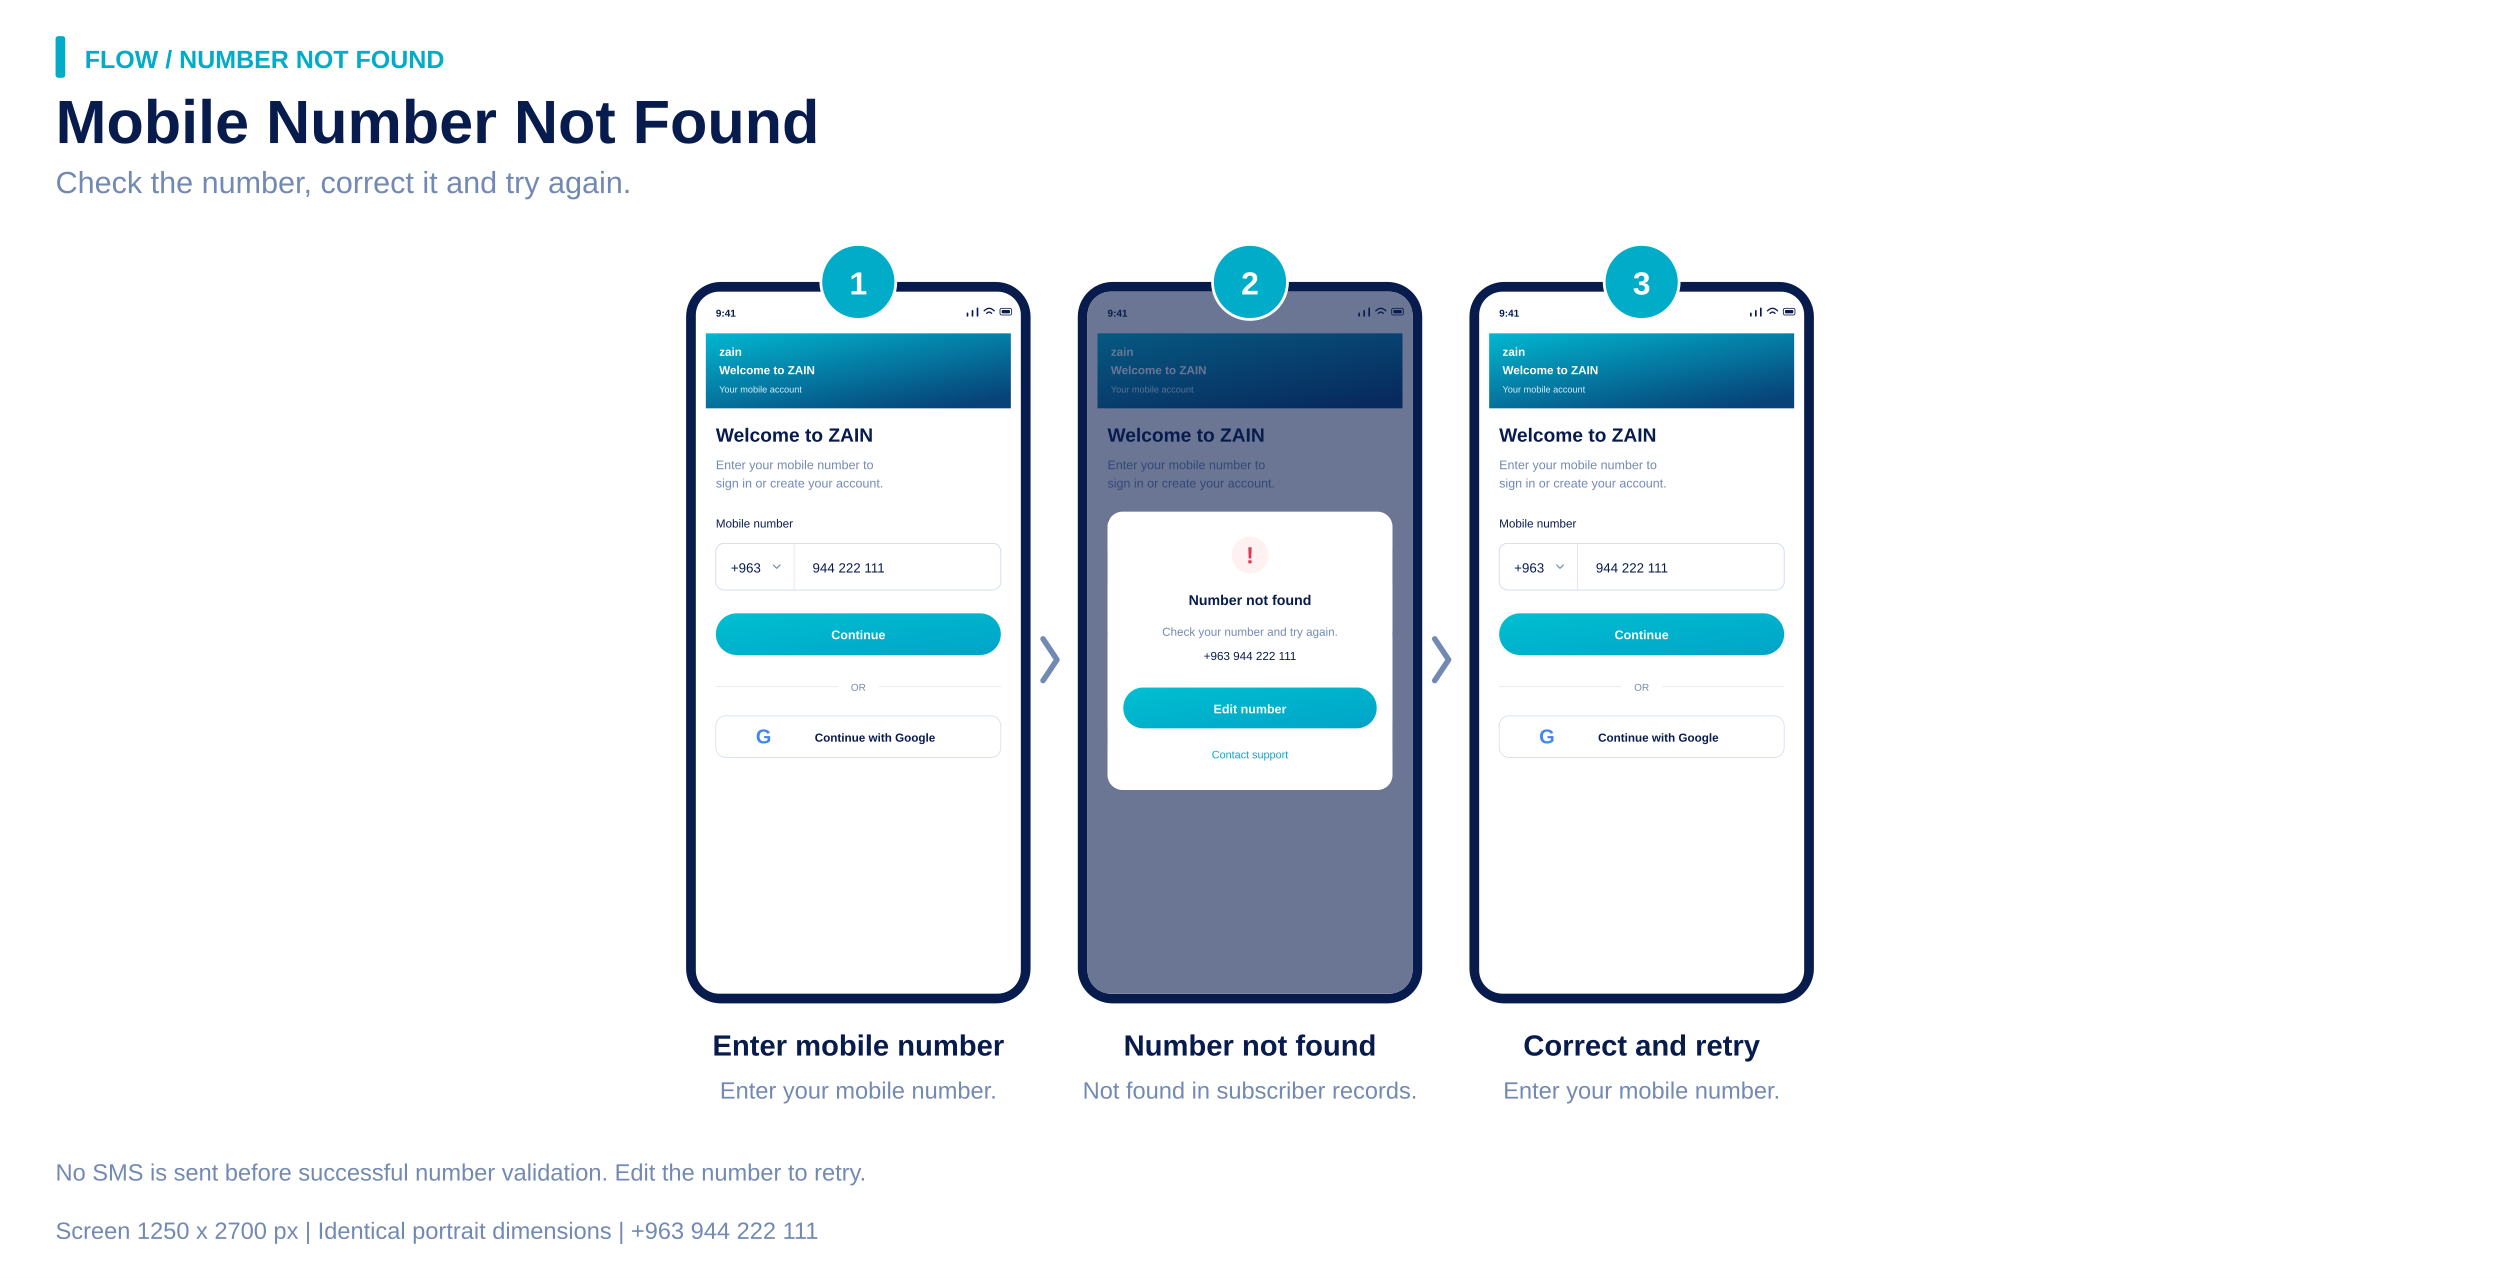
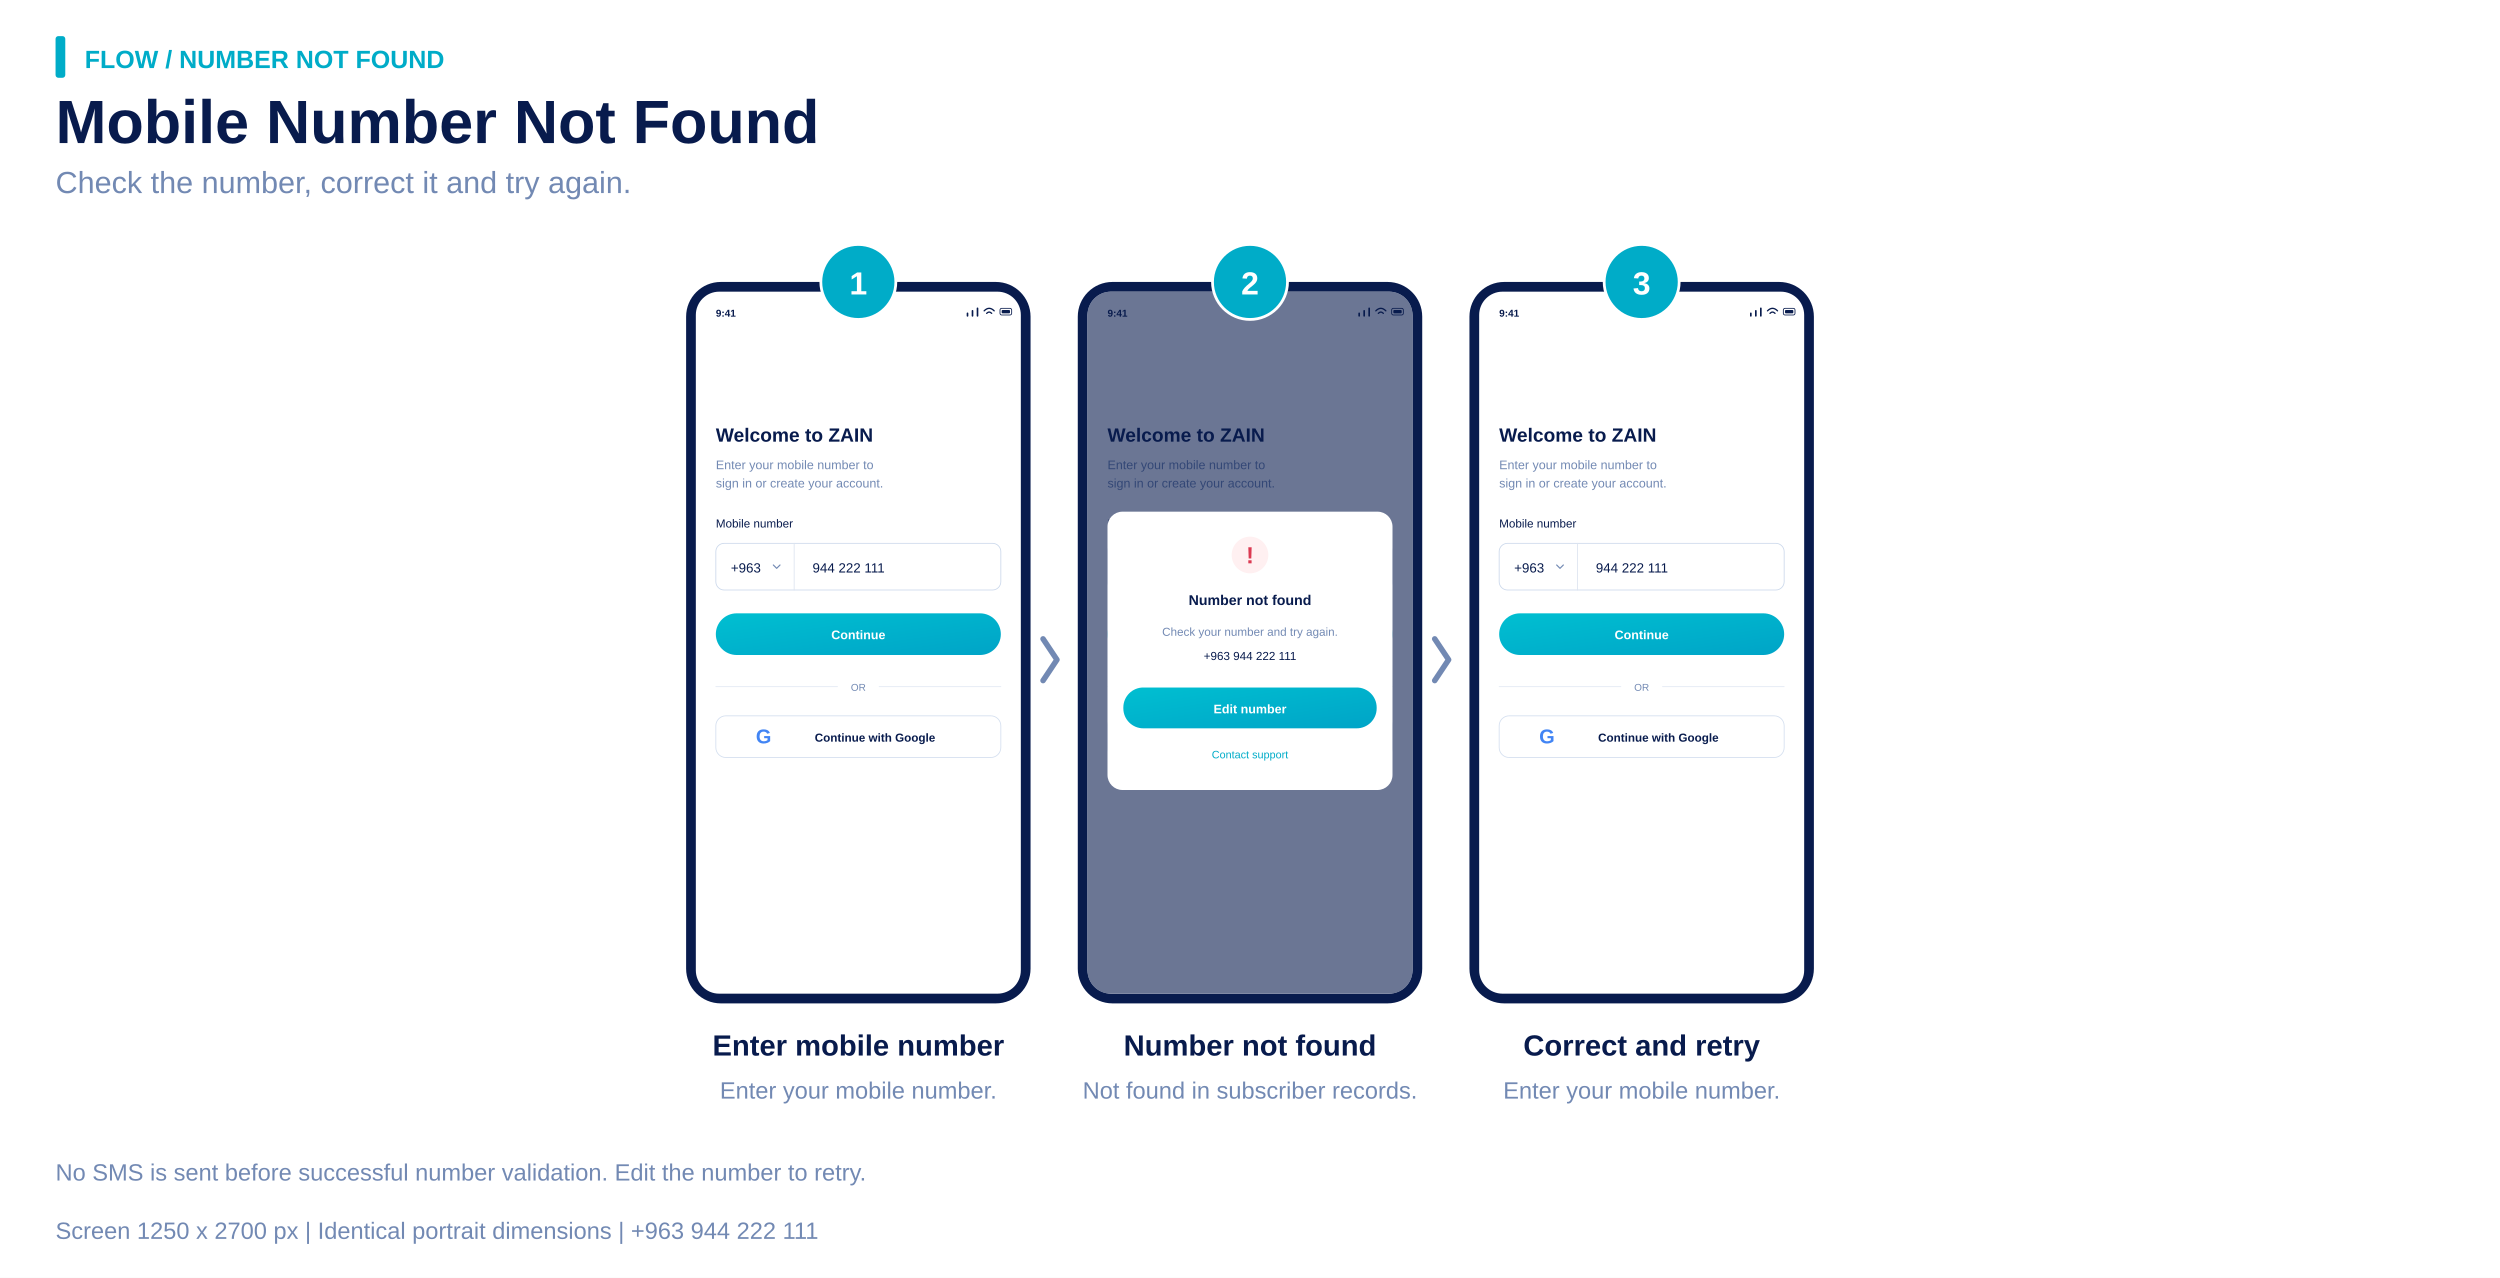
<svg xmlns="http://www.w3.org/2000/svg" width="1800" height="920" viewBox="0 0 1800 920" font-family="Arial, sans-serif">
  <rect x="0" y="0" width="1800" height="920" rx="0" fill="white" stroke="none" />
  <rect x="40" y="26" width="7" height="30" rx="2" fill="#00acc8" stroke="none" />
  <text x="61" y="49" font-size="18" fill="#00acc8" font-weight="bold" text-anchor="start">FLOW / NUMBER NOT FOUND</text>
  <text x="40" y="103" font-size="44" fill="#081b4d" font-weight="bold" text-anchor="start">Mobile Number Not Found</text>
  <text x="40" y="139" font-size="22" fill="#7289b3" font-weight="normal" text-anchor="start">Check the number, correct it and try again.</text>
  <rect x="494.0" y="203" width="248" height="519.44" rx="25" fill="#081b4d" stroke="none" />
  <svg x="501.0" y="210" width="234" height="505.44" viewBox="0 0 390 842.4" overflow="hidden">
    <defs>
      <clipPath id="phone-04-number-not-found-0">
        <rect width="390" height="842.4" rx="28" />
      </clipPath>
    </defs>
    <g clip-path="url(#phone-04-number-not-found-0)">
      <defs>
        <linearGradient id="button" x2="1" y2="1">
          <stop stop-color="#00bfd1" />
          <stop offset="1" stop-color="#00a4c7" />
        </linearGradient>
        <linearGradient id="plan" x2="0.8" y2="1">
          <stop stop-color="#02b7d1" />
          <stop offset="1" stop-color="#074278" />
        </linearGradient>
        <linearGradient id="wave">
          <stop stop-color="#d9fbff" />
          <stop offset="1" stop-color="#83e3f3" />
        </linearGradient>
      </defs>
      <rect x="0" y="0" width="390" height="842.4" rx="0" fill="#ffffff" stroke="none" />
      <text x="24" y="30" font-size="12" fill="#081b4d" font-weight="bold" text-anchor="start">9:41</text>
      <path d="M 326 29 v -3 M 332 29 v -6 M 338 29 v -9" stroke="#081b4d" stroke-width="2" fill="none" stroke-linecap="round" stroke-linejoin="round" />
      <path d="M 346 23 q 6 -6 12 0 M 349 26 q 3 -3 6 0" stroke="#081b4d" stroke-width="1.6" fill="none" stroke-linecap="round" stroke-linejoin="round" />
      <rect x="365" y="20" width="14" height="8" rx="2" fill="white" stroke="#081b4d" />
      <rect x="367" y="22" width="10" height="4" rx="1" fill="#081b4d" stroke="none" />
-       <rect x="12" y="50" width="366" height="90" rx="0" fill="url(#plan)" stroke="none" />
-       <text x="28" y="77" font-size="14" fill="white" font-weight="bold" text-anchor="start">zain</text>
-       <text x="28" y="99" font-size="14" fill="white" font-weight="bold" text-anchor="start">Welcome to ZAIN</text>
-       <text x="28" y="121" font-size="11" fill="#d5f1fc" font-weight="normal" text-anchor="start">Your mobile account</text>
      <text x="24" y="180" font-size="23" fill="#081b4d" font-weight="bold" text-anchor="start">Welcome to ZAIN</text>
      <text x="24" y="213" font-size="15" fill="#7289b3" font-weight="normal" text-anchor="start">Enter your mobile number to</text>
      <text x="24" y="235" font-size="15" fill="#7289b3" font-weight="normal" text-anchor="start">sign in or create your account.</text>
      <text x="24" y="283" font-size="14" fill="#081b4d" font-weight="normal" text-anchor="start">Mobile number</text>
      <rect x="24" y="302" width="342" height="56" rx="10" fill="white" stroke="#cbd8eb" />
      <path d="M 118 302 L 118 358" stroke="#dce4ef" stroke-width="1" fill="none" stroke-linecap="round" stroke-linejoin="round" />
      <text x="42" y="337" font-size="16" fill="#081b4d" font-weight="normal" text-anchor="start">+963</text>
      <text x="140" y="337" font-size="16" fill="#081b4d" font-weight="normal" text-anchor="start">944 222 111</text>
      <path d="M 93 328 l 4 4 l 4 -4" stroke="#7289b3" stroke-width="1.4" fill="none" stroke-linecap="round" stroke-linejoin="round" />
      <rect x="24" y="386" width="342" height="50" rx="25" fill="url(#button)" stroke="none" />
      <text x="195" y="417" font-size="15" fill="white" font-weight="bold" text-anchor="middle">Continue</text>
      <path d="M 24 474 H 170 M 220 474 H 366" stroke="#e1e8f3" stroke-width="1" fill="none" stroke-linecap="round" stroke-linejoin="round" />
      <text x="195" y="479" font-size="12" fill="#7289b3" font-weight="normal" text-anchor="middle">OR</text>
      <rect x="24" y="509" width="342" height="50" rx="12" fill="white" stroke="#d4dfef" />
      <text x="72" y="542" font-size="24" fill="#4285f4" font-weight="bold" text-anchor="start">G</text>
      <text x="215" y="540" font-size="14" fill="#081b4d" font-weight="bold" text-anchor="middle">Continue with Google</text>
    </g>
  </svg>
  <circle cx="618.0" cy="203" r="27" fill="#00acc8" stroke="white" stroke-width="2" />
  <text x="618.0" y="212" font-size="23" fill="white" font-weight="bold" text-anchor="middle">1</text>
  <text x="618.0" y="760" font-size="21" fill="#081b4d" font-weight="bold" text-anchor="middle">Enter mobile number</text>
  <text x="618.0" y="791" font-size="17" fill="#7289b3" font-weight="normal" text-anchor="middle">Enter your mobile number.</text>
  <path d="M 751.0 460 l 10 15 l -10 15" stroke="#7289b3" stroke-width="4" fill="none" stroke-linecap="round" stroke-linejoin="round" />
  <rect x="776.0" y="203" width="248" height="519.44" rx="25" fill="#081b4d" stroke="none" />
  <svg x="783.0" y="210" width="234" height="505.44" viewBox="0 0 390 842.4" overflow="hidden">
    <defs>
      <clipPath id="phone-04-number-not-found-1">
        <rect width="390" height="842.4" rx="28" />
      </clipPath>
    </defs>
    <g clip-path="url(#phone-04-number-not-found-1)">
      <defs>
        <linearGradient id="button" x2="1" y2="1">
          <stop stop-color="#00bfd1" />
          <stop offset="1" stop-color="#00a4c7" />
        </linearGradient>
        <linearGradient id="plan" x2="0.8" y2="1">
          <stop stop-color="#02b7d1" />
          <stop offset="1" stop-color="#074278" />
        </linearGradient>
        <linearGradient id="wave">
          <stop stop-color="#d9fbff" />
          <stop offset="1" stop-color="#83e3f3" />
        </linearGradient>
      </defs>
      <rect x="0" y="0" width="390" height="842.4" rx="0" fill="#ffffff" stroke="none" />
      <text x="24" y="30" font-size="12" fill="#081b4d" font-weight="bold" text-anchor="start">9:41</text>
      <path d="M 326 29 v -3 M 332 29 v -6 M 338 29 v -9" stroke="#081b4d" stroke-width="2" fill="none" stroke-linecap="round" stroke-linejoin="round" />
      <path d="M 346 23 q 6 -6 12 0 M 349 26 q 3 -3 6 0" stroke="#081b4d" stroke-width="1.6" fill="none" stroke-linecap="round" stroke-linejoin="round" />
      <rect x="365" y="20" width="14" height="8" rx="2" fill="white" stroke="#081b4d" />
      <rect x="367" y="22" width="10" height="4" rx="1" fill="#081b4d" stroke="none" />
-       <rect x="12" y="50" width="366" height="90" rx="0" fill="url(#plan)" stroke="none" />
-       <text x="28" y="77" font-size="14" fill="white" font-weight="bold" text-anchor="start">zain</text>
-       <text x="28" y="99" font-size="14" fill="white" font-weight="bold" text-anchor="start">Welcome to ZAIN</text>
-       <text x="28" y="121" font-size="11" fill="#d5f1fc" font-weight="normal" text-anchor="start">Your mobile account</text>
      <text x="24" y="180" font-size="23" fill="#081b4d" font-weight="bold" text-anchor="start">Welcome to ZAIN</text>
      <text x="24" y="213" font-size="15" fill="#7289b3" font-weight="normal" text-anchor="start">Enter your mobile number to</text>
      <text x="24" y="235" font-size="15" fill="#7289b3" font-weight="normal" text-anchor="start">sign in or create your account.</text>
      <text x="24" y="283" font-size="14" fill="#081b4d" font-weight="normal" text-anchor="start">Mobile number</text>
      <rect x="24" y="302" width="342" height="56" rx="10" fill="white" stroke="#cbd8eb" />
      <path d="M 118 302 L 118 358" stroke="#dce4ef" stroke-width="1" fill="none" stroke-linecap="round" stroke-linejoin="round" />
      <text x="42" y="337" font-size="16" fill="#081b4d" font-weight="normal" text-anchor="start">+963</text>
      <text x="140" y="337" font-size="16" fill="#081b4d" font-weight="normal" text-anchor="start">944 222 111</text>
      <path d="M 93 328 l 4 4 l 4 -4" stroke="#7289b3" stroke-width="1.4" fill="none" stroke-linecap="round" stroke-linejoin="round" />
      <rect x="24" y="386" width="342" height="50" rx="25" fill="url(#button)" stroke="none" />
      <text x="195" y="417" font-size="15" fill="white" font-weight="bold" text-anchor="middle">Continue</text>
      <path d="M 24 474 H 170 M 220 474 H 366" stroke="#e1e8f3" stroke-width="1" fill="none" stroke-linecap="round" stroke-linejoin="round" />
      <text x="195" y="479" font-size="12" fill="#7289b3" font-weight="normal" text-anchor="middle">OR</text>
      <rect x="24" y="509" width="342" height="50" rx="12" fill="white" stroke="#d4dfef" />
      <text x="72" y="542" font-size="24" fill="#4285f4" font-weight="bold" text-anchor="start">G</text>
      <text x="215" y="540" font-size="14" fill="#081b4d" font-weight="bold" text-anchor="middle">Continue with Google</text>
      <rect width="390" height="842.4" fill="#081b4d" opacity="0.6" />
      <rect x="24" y="264" width="342" height="334" rx="18" fill="white" stroke="none" />
      <circle cx="195" cy="316" r="22" fill="#fff0f1" />
      <text x="195" y="326" font-size="28" fill="#db3a52" font-weight="bold" text-anchor="middle">!</text>
      <text x="195" y="376" font-size="17" fill="#081b4d" font-weight="bold" text-anchor="middle">Number not found</text>
      <text x="195" y="413" font-size="14" fill="#7289b3" font-weight="normal" text-anchor="middle">Check your number and try again.</text>
      <text x="195" y="442" font-size="14" fill="#081b4d" font-weight="normal" text-anchor="middle">+963 944 222 111</text>
      <rect x="43" y="475" width="304" height="49" rx="24" fill="url(#button)" stroke="none" />
      <text x="195" y="506" font-size="15" fill="white" font-weight="bold" text-anchor="middle">Edit number</text>
      <text x="195" y="560" font-size="13" fill="#00acc8" font-weight="normal" text-anchor="middle">Contact support</text>
    </g>
  </svg>
  <circle cx="900.0" cy="203" r="27" fill="#00acc8" stroke="white" stroke-width="2" />
  <text x="900.0" y="212" font-size="23" fill="white" font-weight="bold" text-anchor="middle">2</text>
  <text x="900.0" y="760" font-size="21" fill="#081b4d" font-weight="bold" text-anchor="middle">Number not found</text>
  <text x="900.0" y="791" font-size="17" fill="#7289b3" font-weight="normal" text-anchor="middle">Not found in subscriber records.</text>
  <path d="M 1033.0 460 l 10 15 l -10 15" stroke="#7289b3" stroke-width="4" fill="none" stroke-linecap="round" stroke-linejoin="round" />
  <rect x="1058.0" y="203" width="248" height="519.44" rx="25" fill="#081b4d" stroke="none" />
  <svg x="1065.0" y="210" width="234" height="505.44" viewBox="0 0 390 842.4" overflow="hidden">
    <defs>
      <clipPath id="phone-04-number-not-found-2">
        <rect width="390" height="842.4" rx="28" />
      </clipPath>
    </defs>
    <g clip-path="url(#phone-04-number-not-found-2)">
      <defs>
        <linearGradient id="button" x2="1" y2="1">
          <stop stop-color="#00bfd1" />
          <stop offset="1" stop-color="#00a4c7" />
        </linearGradient>
        <linearGradient id="plan" x2="0.8" y2="1">
          <stop stop-color="#02b7d1" />
          <stop offset="1" stop-color="#074278" />
        </linearGradient>
        <linearGradient id="wave">
          <stop stop-color="#d9fbff" />
          <stop offset="1" stop-color="#83e3f3" />
        </linearGradient>
      </defs>
      <rect x="0" y="0" width="390" height="842.4" rx="0" fill="#ffffff" stroke="none" />
      <text x="24" y="30" font-size="12" fill="#081b4d" font-weight="bold" text-anchor="start">9:41</text>
      <path d="M 326 29 v -3 M 332 29 v -6 M 338 29 v -9" stroke="#081b4d" stroke-width="2" fill="none" stroke-linecap="round" stroke-linejoin="round" />
      <path d="M 346 23 q 6 -6 12 0 M 349 26 q 3 -3 6 0" stroke="#081b4d" stroke-width="1.6" fill="none" stroke-linecap="round" stroke-linejoin="round" />
      <rect x="365" y="20" width="14" height="8" rx="2" fill="white" stroke="#081b4d" />
      <rect x="367" y="22" width="10" height="4" rx="1" fill="#081b4d" stroke="none" />
-       <rect x="12" y="50" width="366" height="90" rx="0" fill="url(#plan)" stroke="none" />
-       <text x="28" y="77" font-size="14" fill="white" font-weight="bold" text-anchor="start">zain</text>
-       <text x="28" y="99" font-size="14" fill="white" font-weight="bold" text-anchor="start">Welcome to ZAIN</text>
-       <text x="28" y="121" font-size="11" fill="#d5f1fc" font-weight="normal" text-anchor="start">Your mobile account</text>
      <text x="24" y="180" font-size="23" fill="#081b4d" font-weight="bold" text-anchor="start">Welcome to ZAIN</text>
      <text x="24" y="213" font-size="15" fill="#7289b3" font-weight="normal" text-anchor="start">Enter your mobile number to</text>
      <text x="24" y="235" font-size="15" fill="#7289b3" font-weight="normal" text-anchor="start">sign in or create your account.</text>
      <text x="24" y="283" font-size="14" fill="#081b4d" font-weight="normal" text-anchor="start">Mobile number</text>
      <rect x="24" y="302" width="342" height="56" rx="10" fill="white" stroke="#cbd8eb" />
      <path d="M 118 302 L 118 358" stroke="#dce4ef" stroke-width="1" fill="none" stroke-linecap="round" stroke-linejoin="round" />
      <text x="42" y="337" font-size="16" fill="#081b4d" font-weight="normal" text-anchor="start">+963</text>
      <text x="140" y="337" font-size="16" fill="#081b4d" font-weight="normal" text-anchor="start">944 222 111</text>
      <path d="M 93 328 l 4 4 l 4 -4" stroke="#7289b3" stroke-width="1.4" fill="none" stroke-linecap="round" stroke-linejoin="round" />
      <rect x="24" y="386" width="342" height="50" rx="25" fill="url(#button)" stroke="none" />
      <text x="195" y="417" font-size="15" fill="white" font-weight="bold" text-anchor="middle">Continue</text>
      <path d="M 24 474 H 170 M 220 474 H 366" stroke="#e1e8f3" stroke-width="1" fill="none" stroke-linecap="round" stroke-linejoin="round" />
      <text x="195" y="479" font-size="12" fill="#7289b3" font-weight="normal" text-anchor="middle">OR</text>
      <rect x="24" y="509" width="342" height="50" rx="12" fill="white" stroke="#d4dfef" />
      <text x="72" y="542" font-size="24" fill="#4285f4" font-weight="bold" text-anchor="start">G</text>
      <text x="215" y="540" font-size="14" fill="#081b4d" font-weight="bold" text-anchor="middle">Continue with Google</text>
    </g>
  </svg>
  <circle cx="1182.0" cy="203" r="27" fill="#00acc8" stroke="white" stroke-width="2" />
  <text x="1182.0" y="212" font-size="23" fill="white" font-weight="bold" text-anchor="middle">3</text>
  <text x="1182.0" y="760" font-size="21" fill="#081b4d" font-weight="bold" text-anchor="middle">Correct and retry</text>
  <text x="1182.0" y="791" font-size="17" fill="#7289b3" font-weight="normal" text-anchor="middle">Enter your mobile number.</text>
  <text x="40" y="850" font-size="17" fill="#7289b3" font-weight="normal" text-anchor="start">No SMS is sent before successful number validation. Edit the number to retry.</text>
  <text x="40" y="892" font-size="17" fill="#7289b3" font-weight="normal" text-anchor="start">Screen 1250 x 2700 px  |  Identical portrait dimensions  |  +963 944 222 111</text>
</svg>
